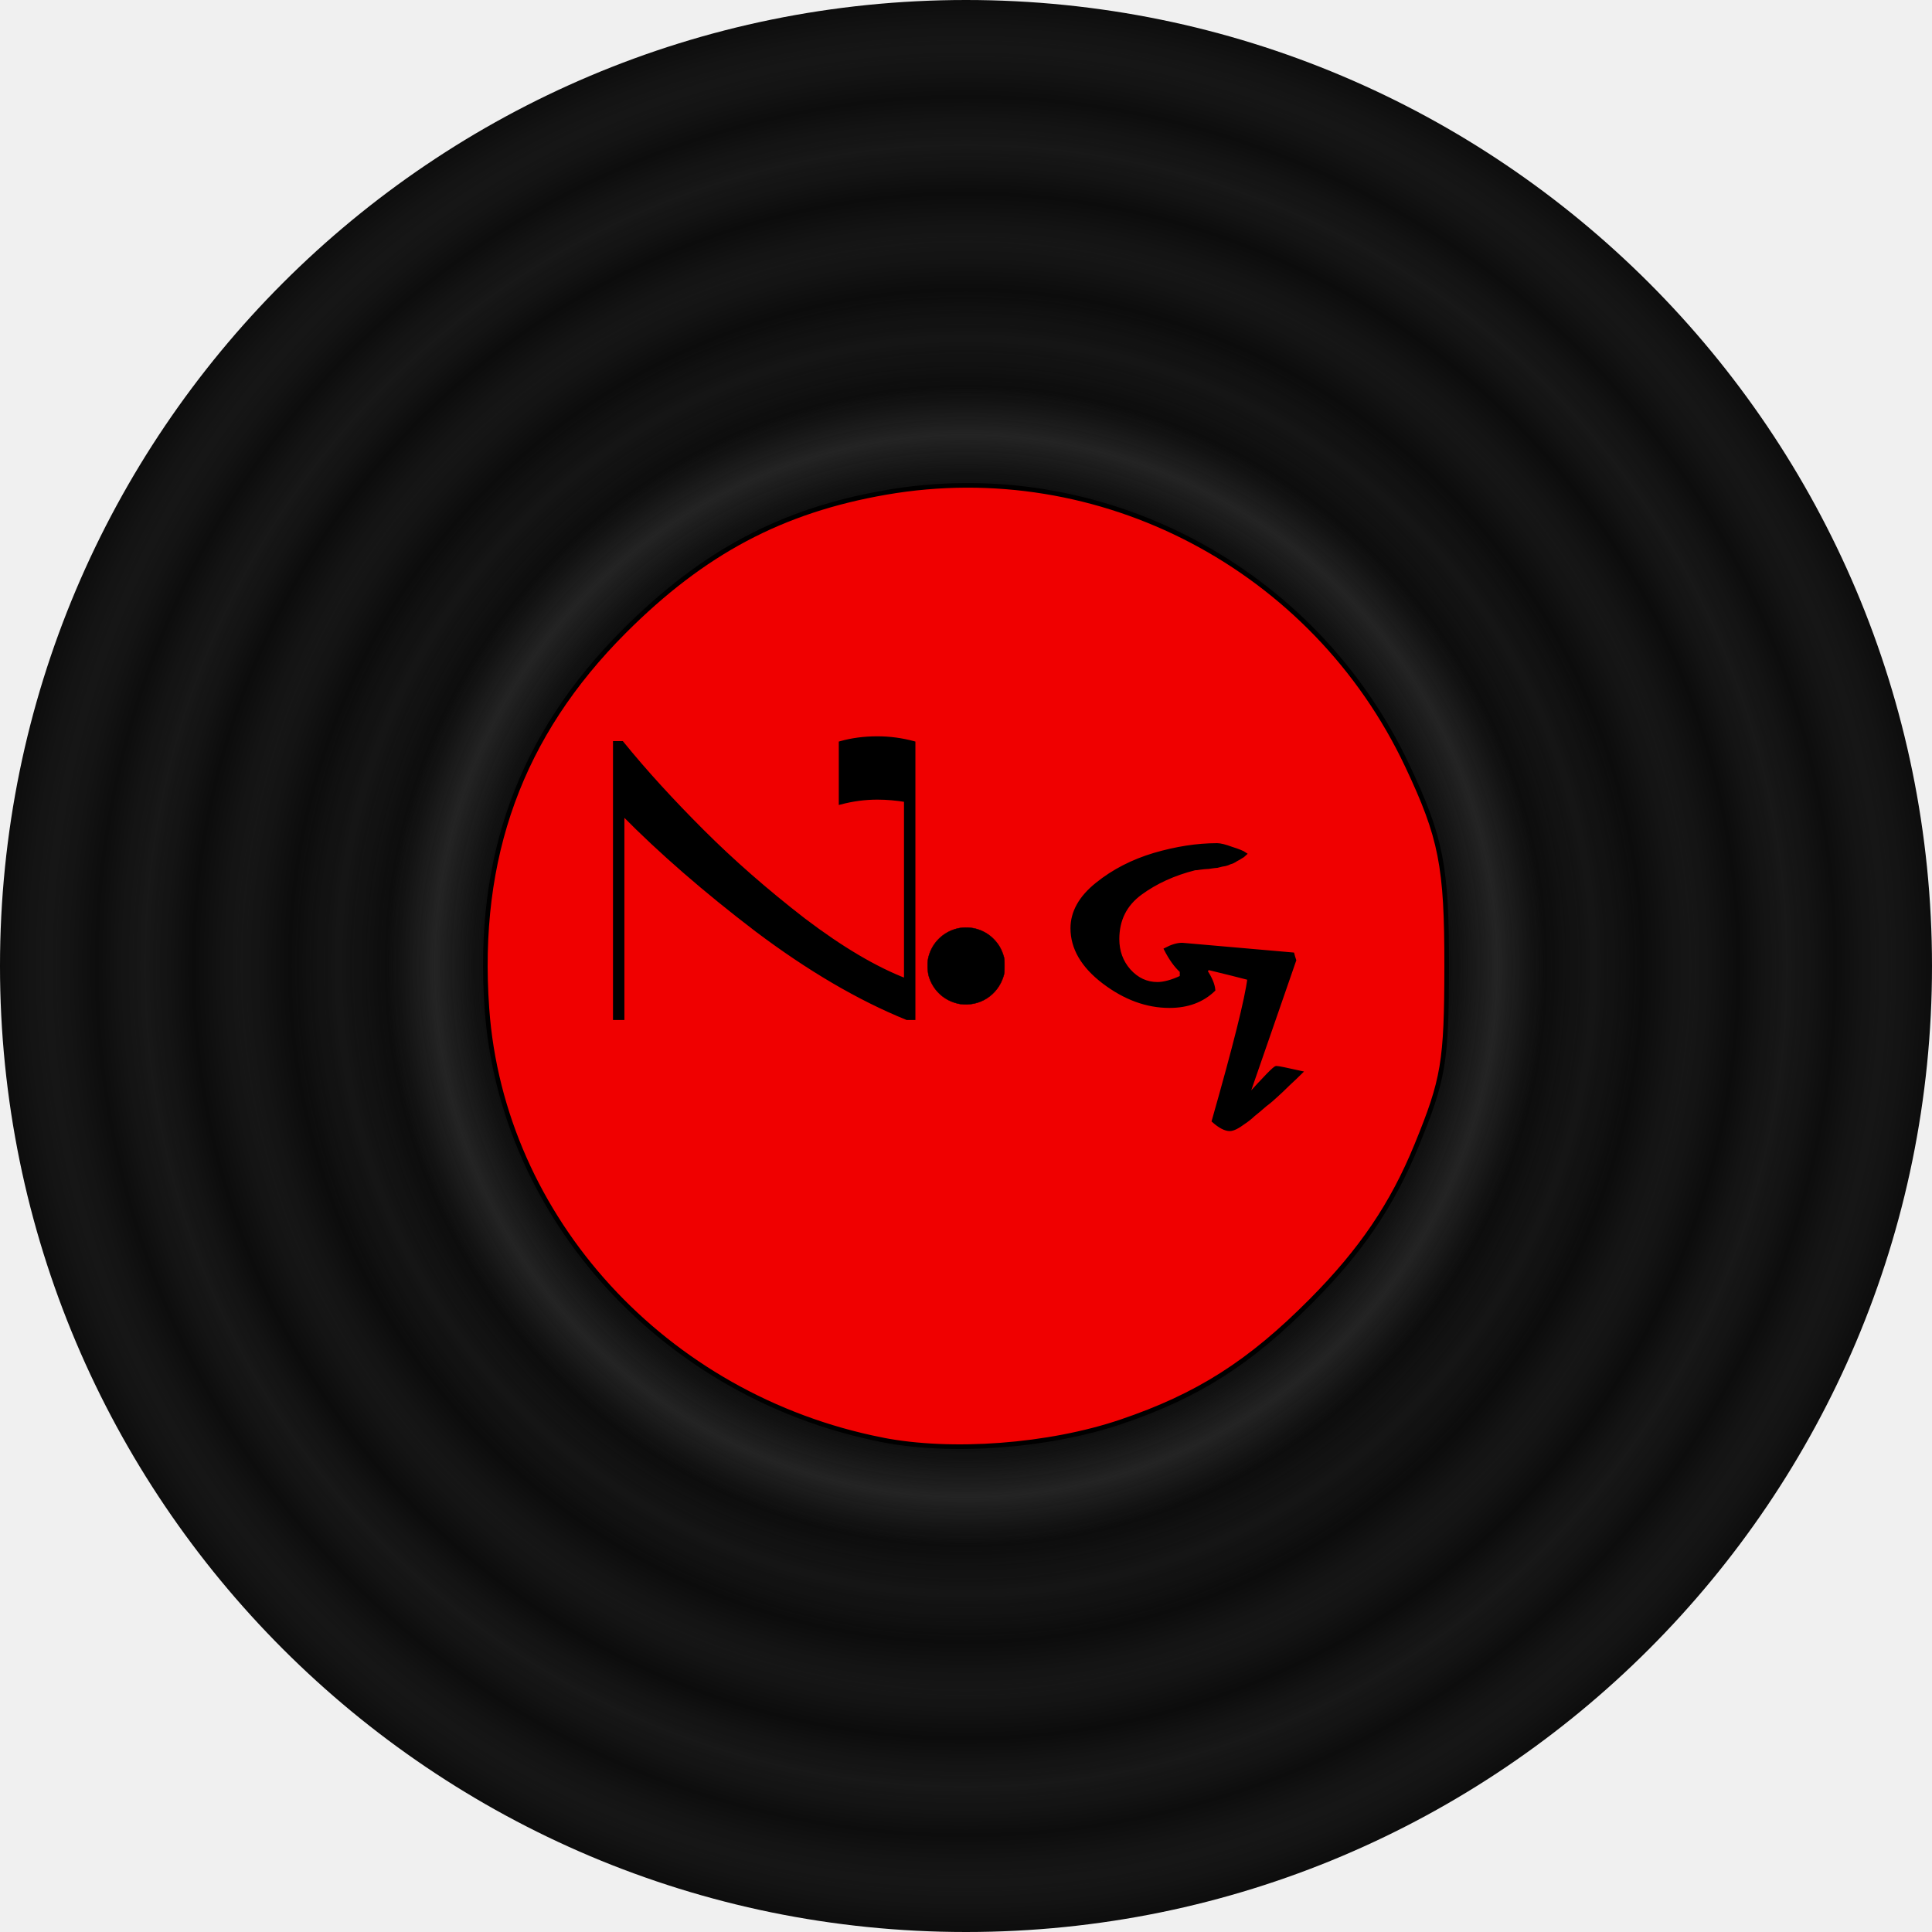
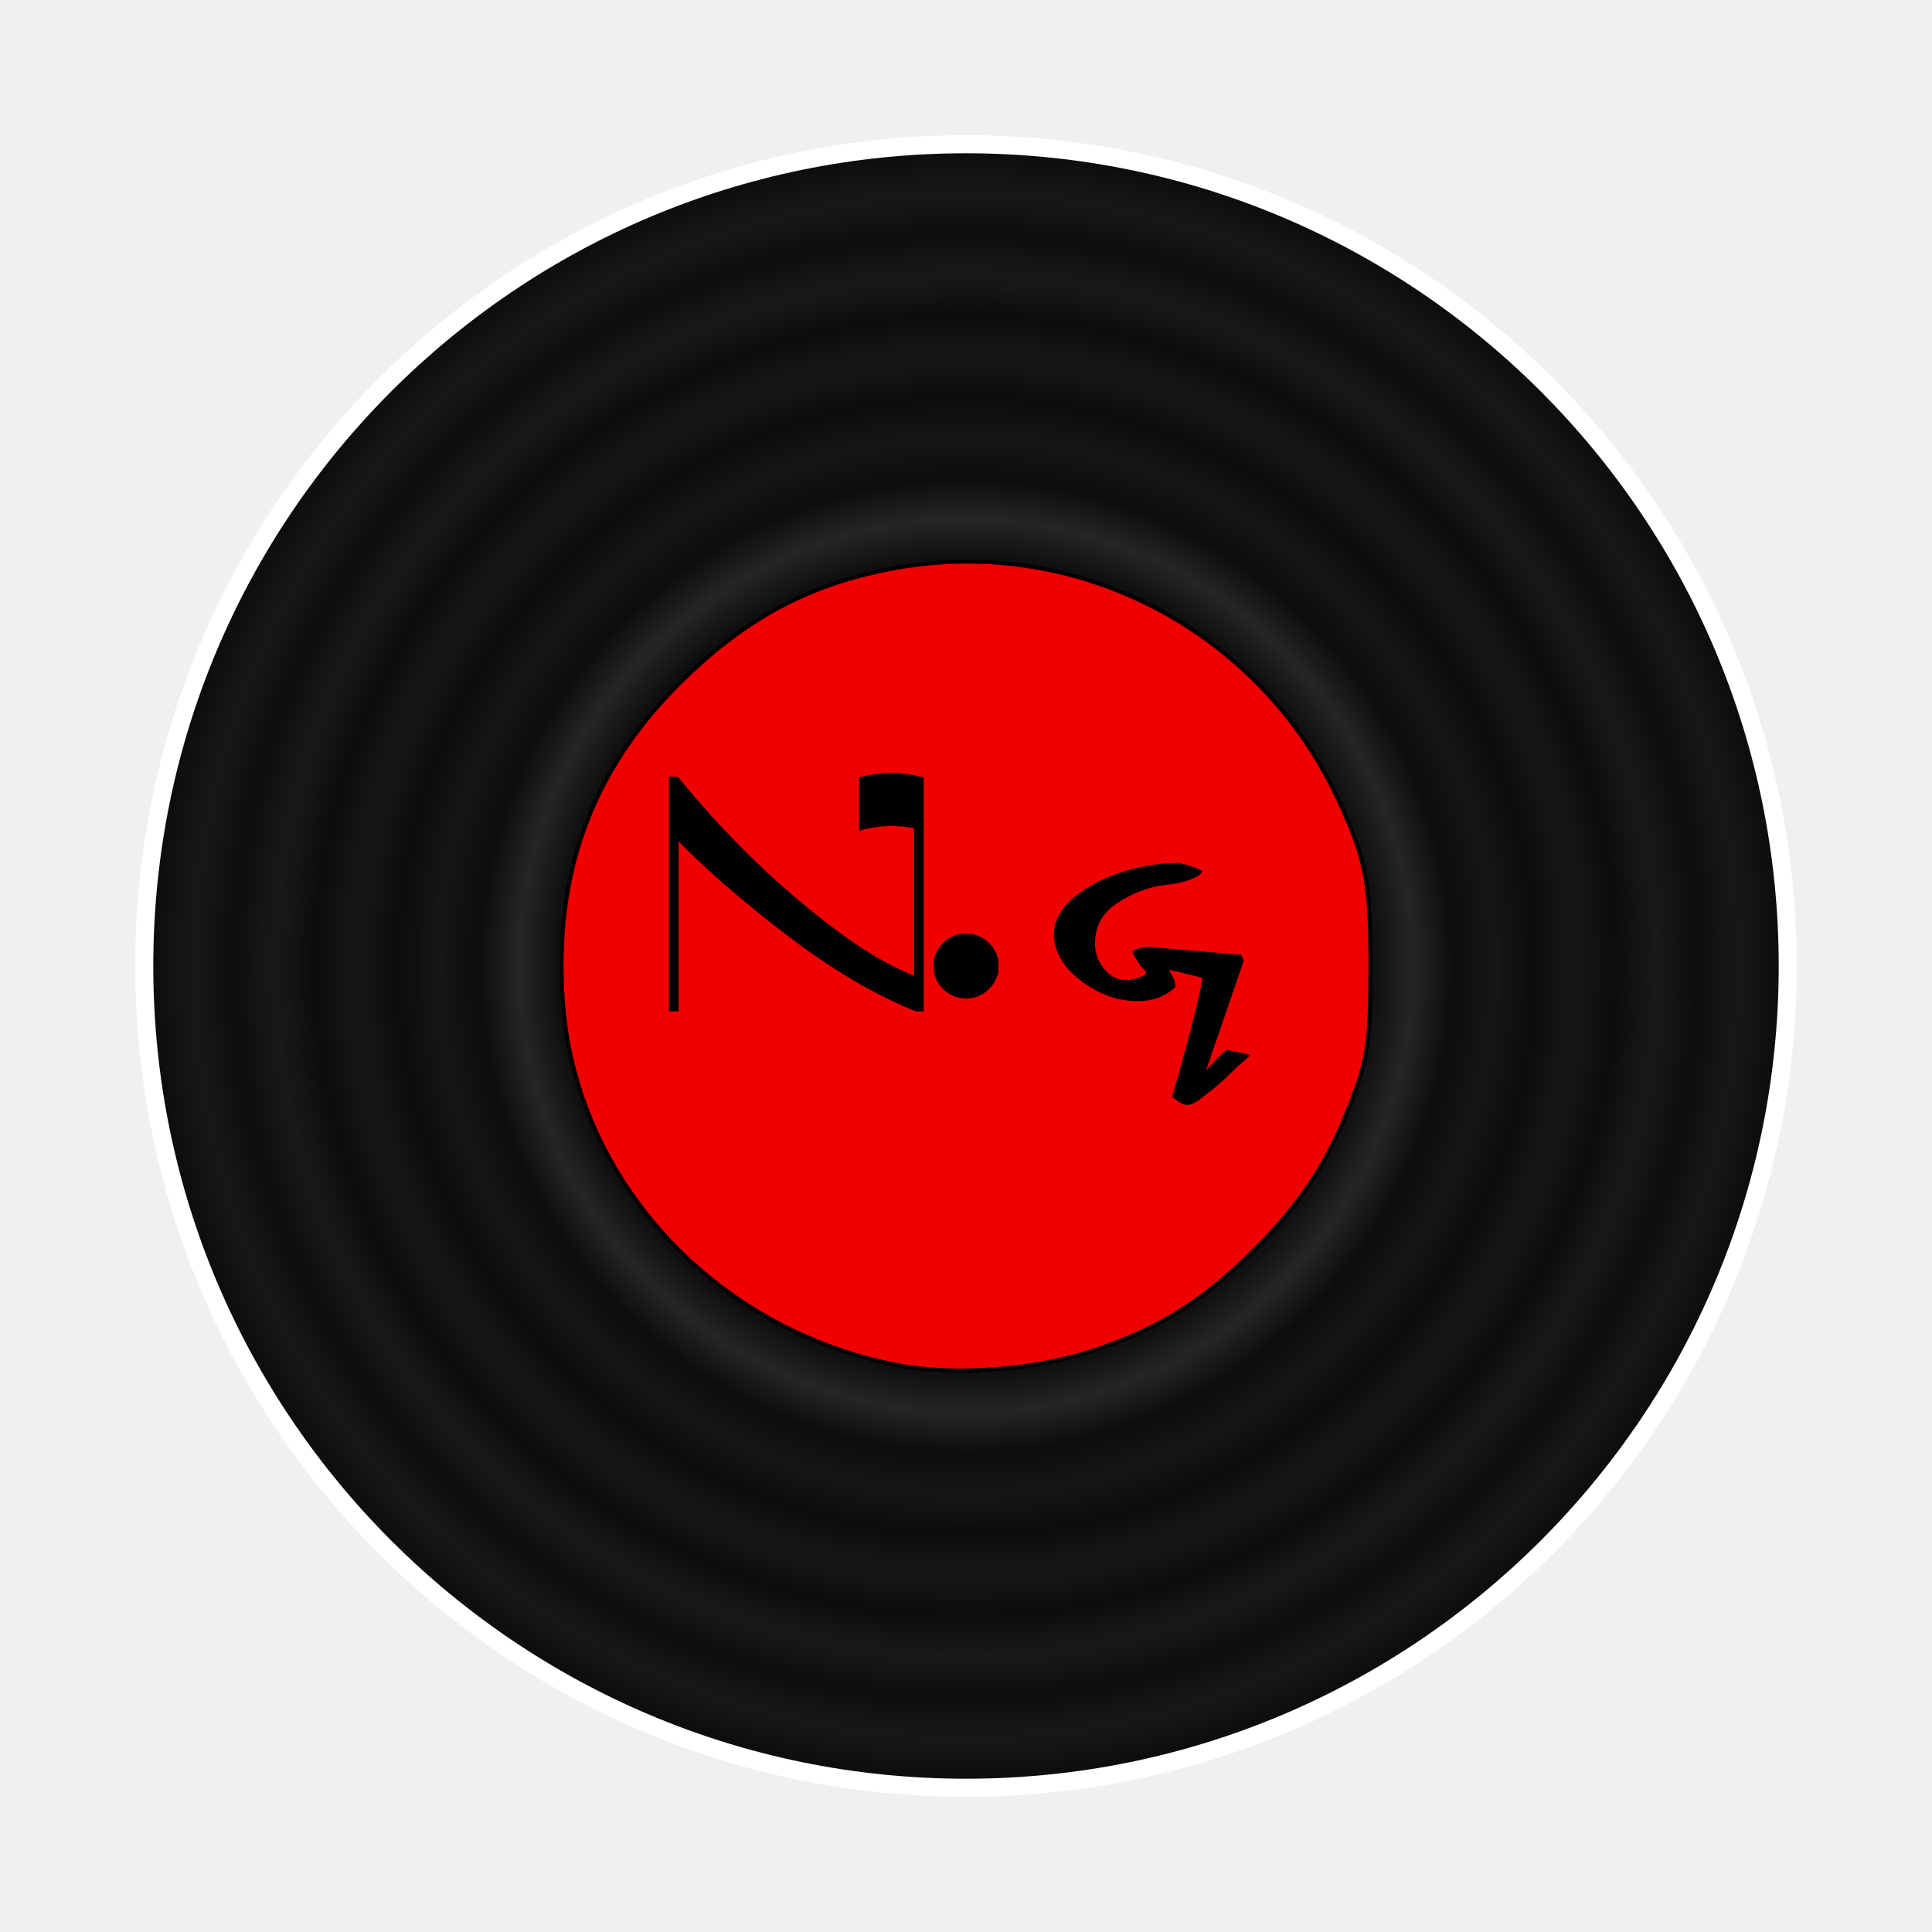
- <svg xmlns="http://www.w3.org/2000/svg" xmlns:xlink="http://www.w3.org/1999/xlink" width="50mm" height="50mm" viewBox="0 0 50 50" version="1.1" id="svg1">
+ <svg xmlns="http://www.w3.org/2000/svg" xmlns:xlink="http://www.w3.org/1999/xlink" width="50mm" height="50mm" viewBox="0 0 50 50" version="1.1" id="svg1" xml:space="preserve">
  <defs id="defs1">
    <linearGradient id="linearGradient1">
      <stop style="stop-color:#000000;stop-opacity:1;" offset="0" id="stop1" />
      <stop style="stop-color:#ffffff;stop-opacity:0;" offset="0.05" id="stop7" />
      <stop style="stop-color:#ffffff;stop-opacity:1;" offset="0.1" id="stop6" />
      <stop style="stop-color:#090909;stop-opacity:0.746;" offset="0.15" id="stop8" />
      <stop style="stop-color:#0b0b0b;stop-opacity:1;" offset="0.2" id="stop9" />
      <stop style="stop-color:#0c0c0c;stop-opacity:0.753;" offset="0.25" id="stop10" />
      <stop style="stop-color:#0c0c0c;stop-opacity:1;" offset="0.3" id="stop11" />
      <stop style="stop-color:#000000;stop-opacity:1;" offset="0.35" id="stop12" />
      <stop style="stop-color:#0c0c0c;stop-opacity:1;" offset="0.4" id="stop13" />
      <stop style="stop-color:#0c0c0c;stop-opacity:0.946;" offset="0.45" id="stop14" />
      <stop style="stop-color:#0c0c0c;stop-opacity:1;" offset="0.495" id="stop15" />
      <stop style="stop-color:#000000;stop-opacity:0.852;" offset="0.55" id="stop16" />
      <stop style="stop-color:#0c0c0c;stop-opacity:0.996;" offset="0.6" id="stop17" />
      <stop style="stop-color:#090909;stop-opacity:0.947;" offset="0.65" id="stop18" />
      <stop style="stop-color:#0c0c0c;stop-opacity:1;" offset="0.7" id="stop19" />
      <stop style="stop-color:#0c0c0c;stop-opacity:0.954;" offset="0.75" id="stop20" />
      <stop style="stop-color:#0c0c0c;stop-opacity:1;" offset="0.8" id="stop30" />
      <stop style="stop-color:#0c0c0c;stop-opacity:0.946;" offset="0.85" id="stop31" />
      <stop style="stop-color:#0c0c0c;stop-opacity:0.996;" offset="0.9" id="stop32" />
      <stop style="stop-color:#0c0c0c;stop-opacity:0.951;" offset="0.95" id="stop33" />
      <stop style="stop-color:#0c0c0c;stop-opacity:0.996;" offset="1" id="stop21" />
    </linearGradient>
-     <radialGradient xlink:href="#linearGradient1" id="radialGradient2" cx="25" cy="25" fx="25" fy="25" r="25" gradientUnits="userSpaceOnUse" />
+     <radialGradient xlink:href="#linearGradient1" id="radialGradient2" cx="25" cy="25" fx="25" fy="25" r="25" gradientUnits="userSpaceOnUse" gradientTransform="matrix(0.8413044,0,0,0.8413044,3.967392,3.967391)" />
  </defs>
  <g id="layer1">
-     <circle style="fill:url(#radialGradient2);stroke-width:0.257" id="path1" cx="25" cy="25" r="25" />
-     <path style="fill:#f00000;fill-opacity:1;stroke:#000000;stroke-width:0.12;stroke-dasharray:none;stroke-opacity:1" d="m 22.821,37.261 c -5.61,-1.108 -9.834,-5.723 -10.22,-11.165 -0.278,-3.917 0.871,-7.072 3.552,-9.756 2.049,-2.051 4.081,-3.13 6.778,-3.597 5.537,-0.96 11.071,1.944 13.492,7.079 0.874,1.854 1.02,2.596 1.017,5.182 -0.003,2.476 -0.078,2.925 -0.777,4.634 -0.629,1.535 -1.434,2.724 -2.728,4.026 -1.597,1.607 -2.935,2.458 -4.926,3.133 -1.866,0.632 -4.382,0.821 -6.188,0.465 z" id="path7" />
-     <path style="fill:#000000;stroke:#000000;stroke-width:0.01;stroke-opacity:1" d="m 24.853,25.985 c -0.032,-0.004 -0.095,-0.02 -0.14,-0.034 -0.326,-0.1 -0.575,-0.353 -0.674,-0.682 -0.035,-0.117 -0.044,-0.335 -0.019,-0.458 0.073,-0.36 0.337,-0.652 0.689,-0.762 0.357,-0.112 0.754,-0.009 1.014,0.261 0.121,0.126 0.193,0.249 0.247,0.422 0.025,0.079 0.026,0.096 0.026,0.267 0,0.172 -0.002,0.188 -0.027,0.269 -0.15,0.487 -0.616,0.786 -1.116,0.716 z" id="path6" />
-     <text xml:space="preserve" style="font-size:11.289px;text-align:start;writing-mode:lr-tb;direction:ltr;text-anchor:start;fill:#000000;fill-opacity:1;stroke:#000000;stroke-width:0.092;stroke-dasharray:none;stroke-opacity:1" x="14.942" y="28.132" id="text11">
-       <tspan id="tspan11" style="stroke-width:0.092" x="14.942" y="28.132">𝇙 𝀦</tspan>
+     <circle style="fill:#ffffff;fill-opacity:1;stroke-width:0.221" id="path1-0" cx="25" cy="25" r="21.5" />
+     <circle style="fill:url(#radialGradient2);stroke-width:0.216" id="path1" cx="25" cy="25" r="21.033" />
+     <path style="fill:#f00000;fill-opacity:1;stroke:#000000;stroke-width:0.101;stroke-dasharray:none;stroke-opacity:1" d="m 23.166,35.315 c -4.72,-0.932 -8.274,-4.815 -8.598,-9.393 -0.234,-3.296 0.733,-5.95 2.988,-8.208 1.724,-1.725 3.434,-2.633 5.703,-3.026 4.658,-0.807 9.314,1.636 11.351,5.956 0.736,1.56 0.858,2.184 0.856,4.36 -0.002,2.083 -0.065,2.461 -0.654,3.899 -0.529,1.291 -1.207,2.292 -2.295,3.387 -1.344,1.352 -2.47,2.068 -4.144,2.636 -1.569,0.532 -3.686,0.691 -5.206,0.391 z" id="path7" />
+     <path style="fill:#000000;stroke:#000000;stroke-width:0.008;stroke-opacity:1" d="m 24.876,25.829 c -0.027,-0.004 -0.08,-0.017 -0.118,-0.028 -0.274,-0.084 -0.484,-0.297 -0.567,-0.574 -0.029,-0.098 -0.037,-0.282 -0.016,-0.385 0.062,-0.303 0.284,-0.548 0.579,-0.641 0.3,-0.094 0.634,-0.008 0.853,0.22 0.102,0.106 0.163,0.21 0.208,0.355 0.021,0.067 0.022,0.081 0.022,0.225 0,0.145 -0.001,0.158 -0.022,0.227 -0.126,0.41 -0.518,0.662 -0.939,0.602 z" id="path6" />
+     <text xml:space="preserve" style="font-size:9.497px;text-align:start;writing-mode:lr-tb;direction:ltr;text-anchor:start;fill:#000000;fill-opacity:1;stroke:#000000;stroke-width:0.077;stroke-dasharray:none;stroke-opacity:1" x="16.538" y="27.635" id="text11">
+       <tspan id="tspan11" style="stroke-width:0.077" x="16.538" y="27.635">𝇙 𝀦</tspan>
    </text>
+     <g id="layer1-5" transform="matrix(1.574826,0,0,1.574824,-52.50115,-220.0032)" style="display:none">
+       <circle cx="49.213" cy="155.575" r="15.744" id="circle2892" style="display:inline;opacity:0.2;fill:none;fill-opacity:1;stroke:currentColor;stroke-width:0.262;stroke-linecap:butt;stroke-linejoin:miter;stroke-miterlimit:4;stroke-dasharray:none;stroke-dashoffset:0;stroke-opacity:1;marker:none;marker-start:none;marker-mid:none;marker-end:none;paint-order:normal;enable-background:new" />
+       <rect ry="2.097" rx="2.097" y="141.948" x="35.585" height="27.255" width="27.255" id="rect2896" style="display:inline;opacity:0.2;fill:none;fill-opacity:1;stroke:currentColor;stroke-width:0.262;stroke-linecap:butt;stroke-linejoin:miter;stroke-miterlimit:4;stroke-dasharray:none;stroke-dashoffset:0;stroke-opacity:1;marker:none;marker-start:none;marker-mid:none;marker-end:none;paint-order:normal;enable-background:new" />
+     </g>
  </g>
</svg>
